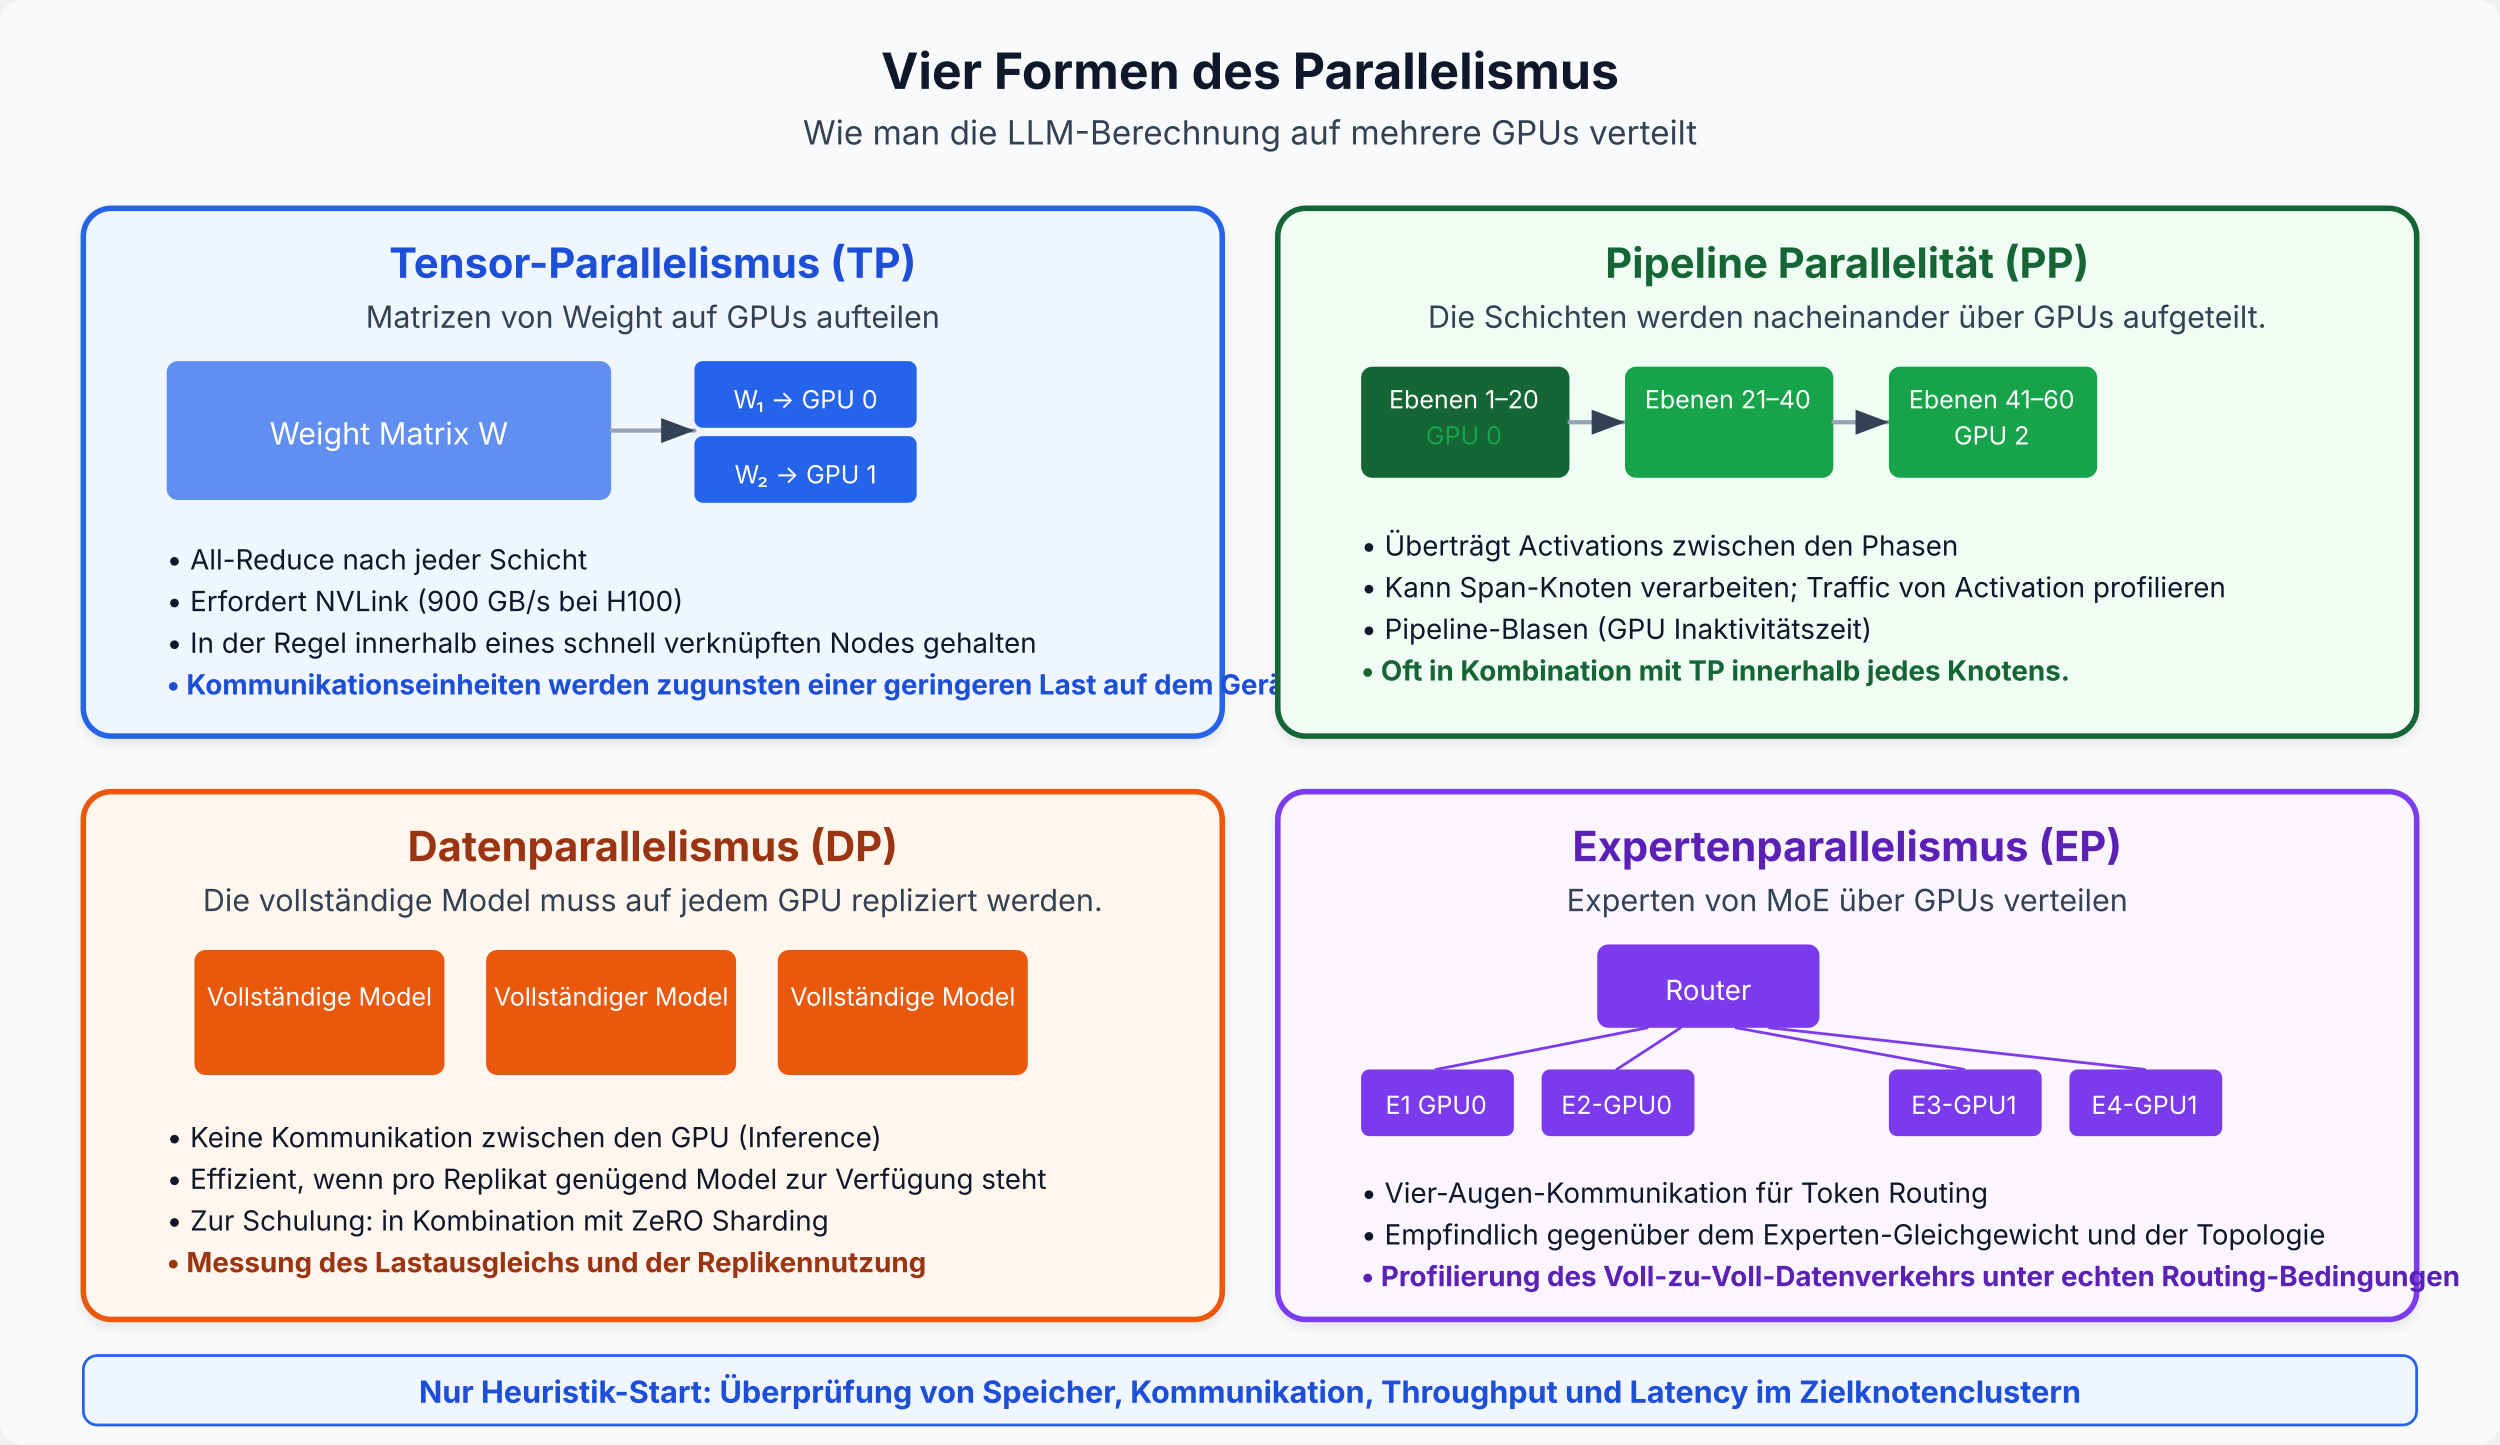
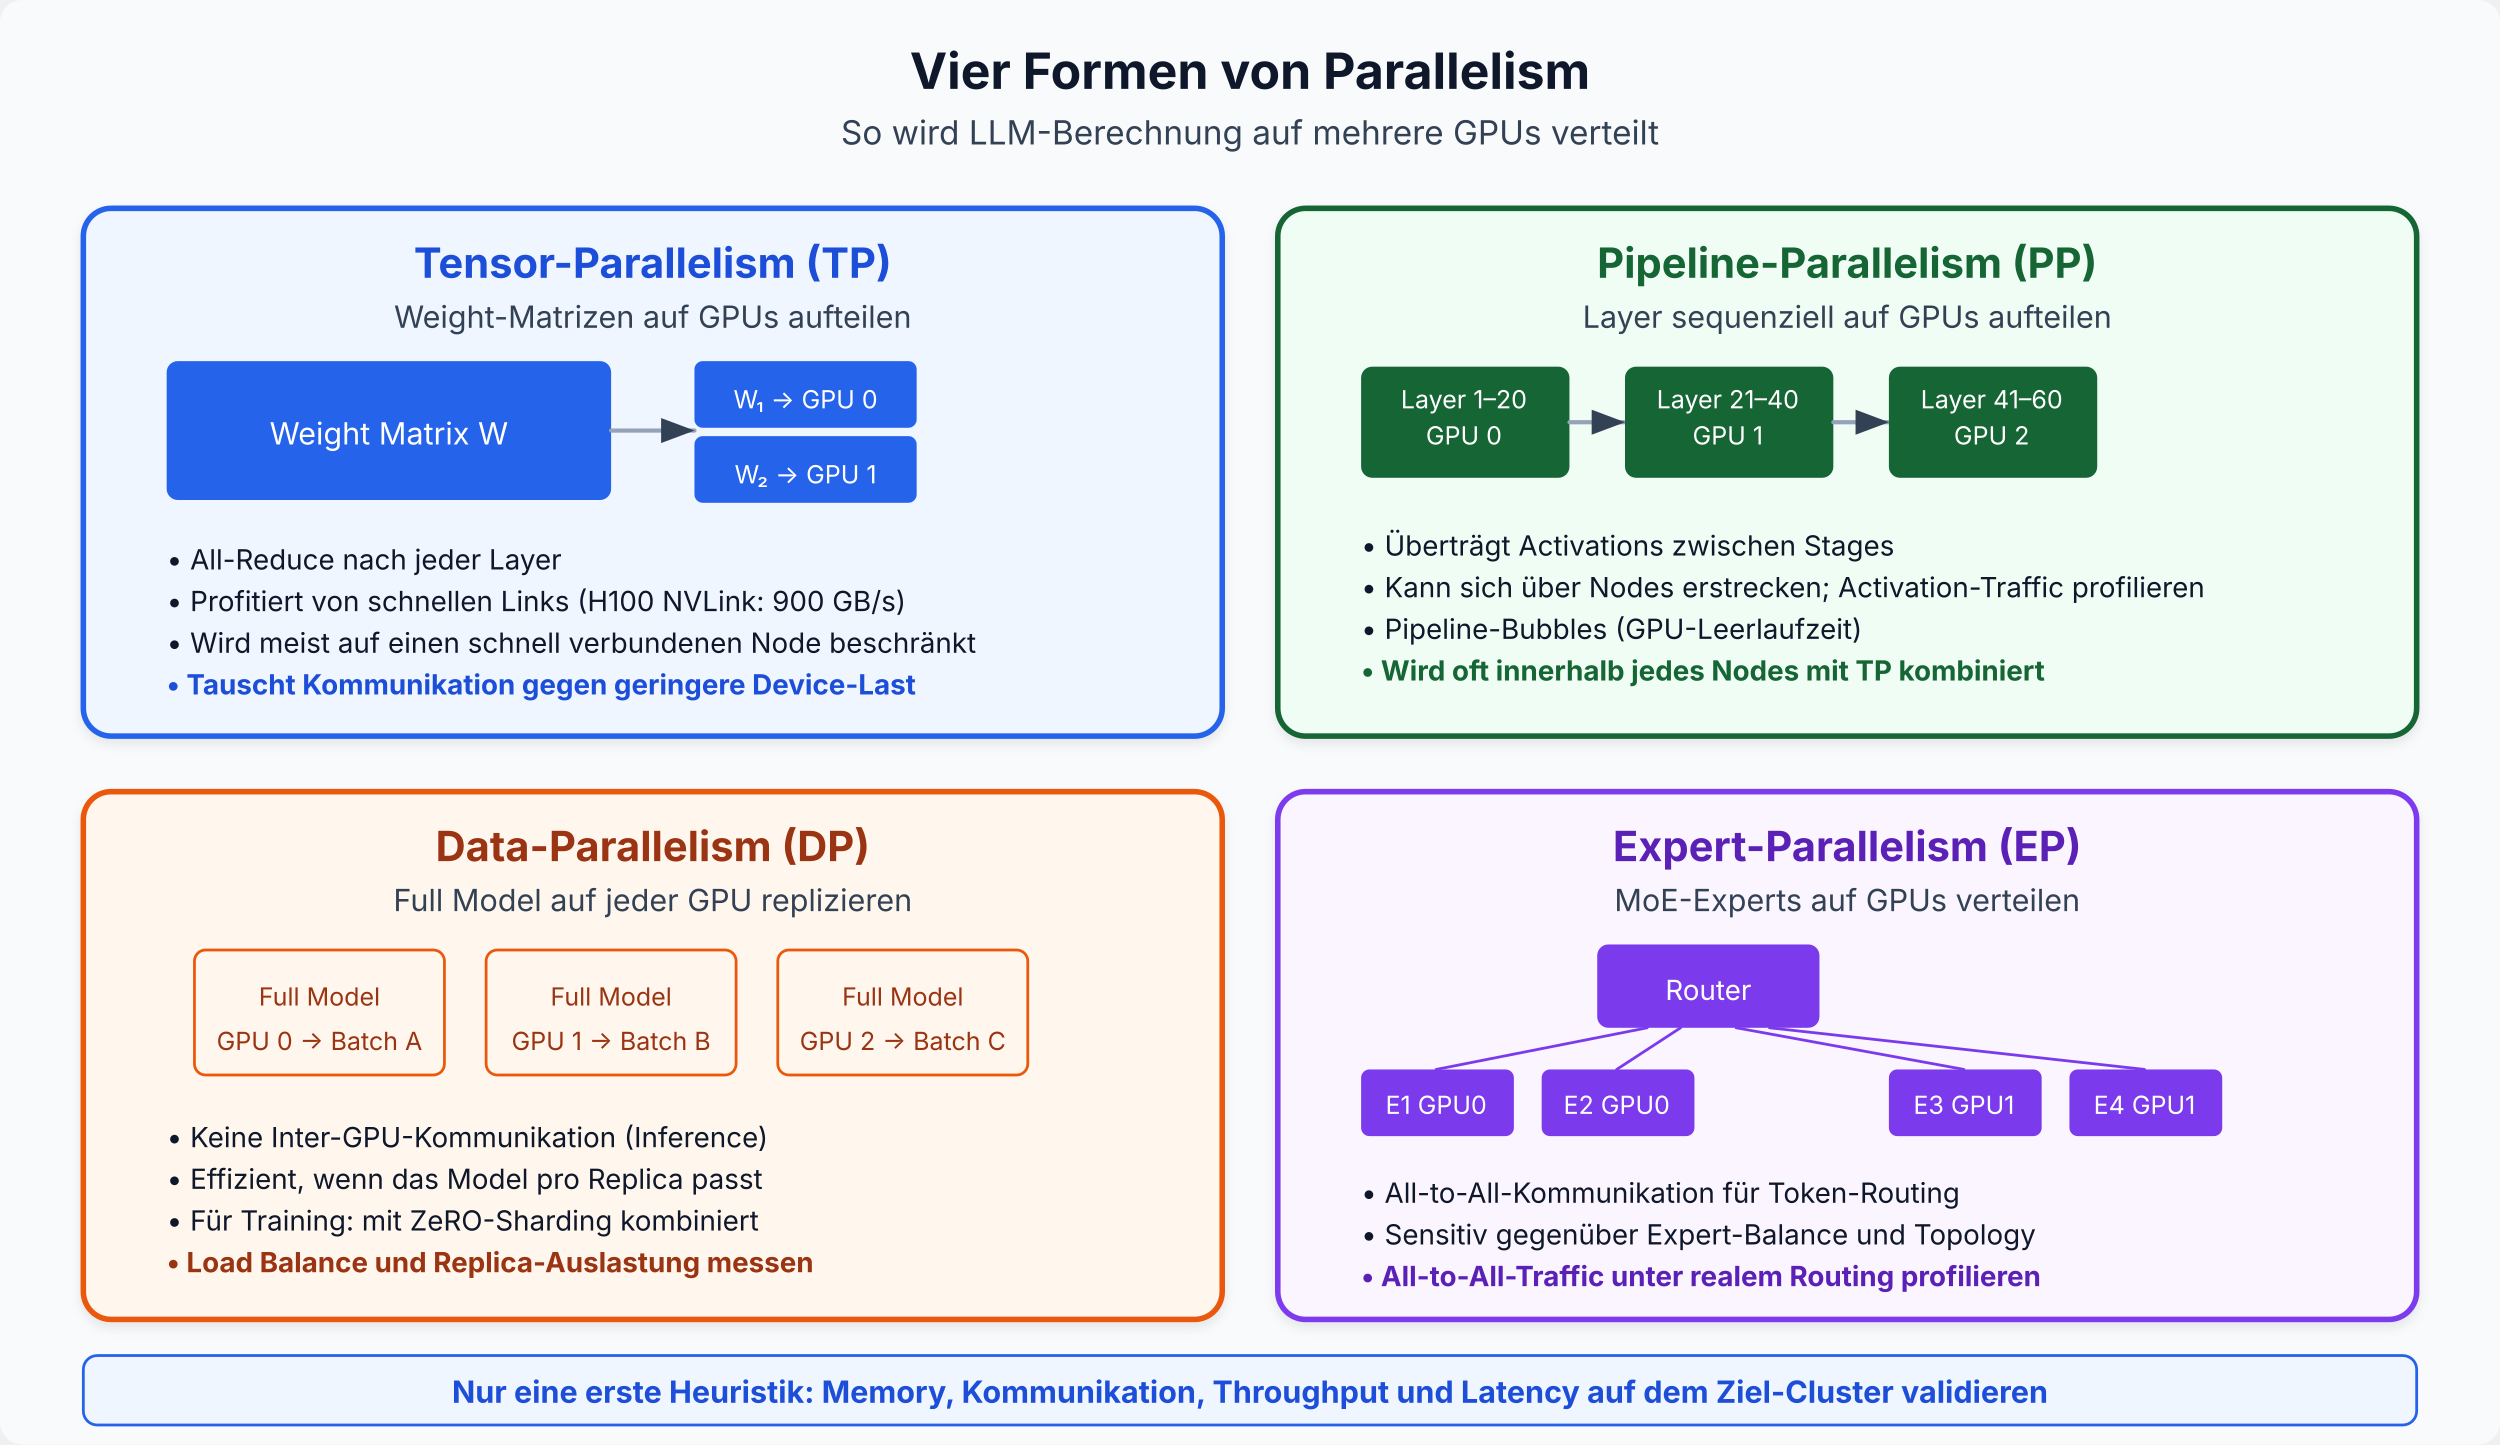
<svg xmlns="http://www.w3.org/2000/svg" viewBox="0 0 900 520" font-family="Inter, system-ui, sans-serif" role="img" aria-label="Parallelism Strategies" data-visual-system="evidence-plate-v1" preserveAspectRatio="xMidYMid meet" shape-rendering="geometricPrecision" text-rendering="geometricPrecision">
  <defs>
    <marker id="arrow4" markerWidth="8" markerHeight="6" refX="8" refY="3" orient="auto">
      <polygon points="0 0, 8 3, 0 6" fill="#334155" />
    </marker>
    <filter id="shadow4" x="-2%" y="-2%" width="104%" height="108%">
      <feDropShadow dx="0" dy="2" stdDeviation="2" flood-opacity="0.08" />
    </filter>
  </defs>
  <style data-visual-system="evidence-plate-v1">
    * { animation: none !important; }
    .anim-box, .bar, .bar-text, .seq-item, .t-box, .flow { opacity: 1 !important; transform: none !important; }
    path, line, polyline { stroke-linecap: round; stroke-linejoin: round; }
  </style>
  <rect width="900" height="520" fill="#f8fafc" rx="8" />
-   <text x="450" y="32" text-anchor="middle" font-size="18" font-weight="bold" fill="#0f172a">Vier Formen des Parallelismus</text>
-   <text x="450" y="52" text-anchor="middle" font-size="12" fill="#334155">Wie man die LLM-Berechnung auf mehrere GPUs verteilt</text>
+   <text x="450" y="32" text-anchor="middle" font-size="18" font-weight="bold" fill="#0f172a">Vier Formen von Parallelism</text>
+   <text x="450" y="52" text-anchor="middle" font-size="12" fill="#334155">So wird LLM-Berechnung auf mehrere GPUs verteilt</text>
  <rect x="30" y="75" width="410" height="190" rx="10" fill="#eff6ff" stroke="#2563eb" stroke-width="2" filter="url(#shadow4)" />
-   <text x="235" y="100" text-anchor="middle" font-size="15" font-weight="bold" fill="#1d4ed8">Tensor-Parallelismus (TP)</text>
-   <text x="235" y="118" text-anchor="middle" font-size="11" fill="#334155">Matrizen von Weight auf GPUs aufteilen</text>
-   <rect x="60" y="130" width="160" height="50" rx="4" fill="#2563eb" opacity="0.7" />
+   <text x="235" y="100" text-anchor="middle" font-size="15" font-weight="bold" fill="#1d4ed8">Tensor-Parallelism (TP)</text>
+   <text x="235" y="118" text-anchor="middle" font-size="11" fill="#334155">Weight-Matrizen auf GPUs aufteilen</text>
+   <rect x="60" y="130" width="160" height="50" rx="4" fill="#2563eb" />
  <text x="140" y="160" text-anchor="middle" font-size="11" fill="#ffffff">Weight Matrix W</text>
  <line x1="220" y1="155" x2="250" y2="155" stroke="#94a3b8" stroke-width="1.5" marker-end="url(#arrow4)" />
  <rect x="250" y="130" width="80" height="24" rx="3" fill="#2563eb" />
  <text x="290" y="147" text-anchor="middle" font-size="9" fill="#ffffff">W₁ → GPU 0</text>
  <rect x="250" y="157" width="80" height="24" rx="3" fill="#2563eb" />
  <text x="290" y="174" text-anchor="middle" font-size="9" fill="#ffffff">W₂ → GPU 1</text>
-   <text x="60" y="205" font-size="10" fill="#0f172a">• All-Reduce nach jeder Schicht</text>
-   <text x="60" y="220" font-size="10" fill="#0f172a">• Erfordert NVLink (900 GB/s bei H100)</text>
-   <text x="60" y="235" font-size="10" fill="#0f172a">• In der Regel innerhalb eines schnell verknüpften Nodes gehalten</text>
-   <text x="60" y="250" font-size="10" fill="#1d4ed8" font-weight="bold">• Kommunikationseinheiten werden zugunsten einer geringeren Last auf dem Gerät eingesetzt</text>
+   <text x="60" y="205" font-size="10" fill="#0f172a">• All-Reduce nach jeder Layer</text>
+   <text x="60" y="220" font-size="10" fill="#0f172a">• Profitiert von schnellen Links (H100 NVLink: 900 GB/s)</text>
+   <text x="60" y="235" font-size="10" fill="#0f172a">• Wird meist auf einen schnell verbundenen Node beschränkt</text>
+   <text x="60" y="250" font-size="10" fill="#1d4ed8" font-weight="bold">• Tauscht Kommunikation gegen geringere Device-Last</text>
  <rect x="460" y="75" width="410" height="190" rx="10" fill="#f0fdf4" stroke="#166534" stroke-width="2" filter="url(#shadow4)" />
-   <text x="665" y="100" text-anchor="middle" font-size="15" font-weight="bold" fill="#166534">Pipeline Parallelität (PP)</text>
-   <text x="665" y="118" text-anchor="middle" font-size="11" fill="#334155">Die Schichten werden nacheinander über GPUs aufgeteilt.</text>
+   <text x="665" y="100" text-anchor="middle" font-size="15" font-weight="bold" fill="#166534">Pipeline-Parallelism (PP)</text>
+   <text x="665" y="118" text-anchor="middle" font-size="11" fill="#334155">Layer sequenziell auf GPUs aufteilen</text>
  <rect x="490" y="132" width="75" height="40" rx="4" fill="#166534" />
-   <text x="527" y="147" text-anchor="middle" font-size="9" fill="#ffffff">Ebenen 1–20</text>
-   <text x="527" y="160" text-anchor="middle" font-size="9" fill="#16a34a">GPU 0</text>
+   <text x="527" y="147" text-anchor="middle" font-size="9" fill="#ffffff">Layer 1–20</text>
+   <text x="527" y="160" text-anchor="middle" font-size="9" fill="#ffffff">GPU 0</text>
  <line x1="565" y1="152" x2="585" y2="152" stroke="#94a3b8" stroke-width="1.5" marker-end="url(#arrow4)" />
-   <rect x="585" y="132" width="75" height="40" rx="4" fill="#16a34a" />
-   <text x="622" y="147" text-anchor="middle" font-size="9" fill="#ffffff">Ebenen 21–40</text>
-   <text x="622" y="160" text-anchor="middle" font-size="9" fill="#16a34a">GPU 1</text>
+   <rect x="585" y="132" width="75" height="40" rx="4" fill="#166534" />
+   <text x="622" y="147" text-anchor="middle" font-size="9" fill="#ffffff">Layer 21–40</text>
+   <text x="622" y="160" text-anchor="middle" font-size="9" fill="#ffffff">GPU 1</text>
  <line x1="660" y1="152" x2="680" y2="152" stroke="#94a3b8" stroke-width="1.5" marker-end="url(#arrow4)" />
-   <rect x="680" y="132" width="75" height="40" rx="4" fill="#16a34a" />
-   <text x="717" y="147" text-anchor="middle" font-size="9" fill="#ffffff">Ebenen 41–60</text>
+   <rect x="680" y="132" width="75" height="40" rx="4" fill="#166534" />
+   <text x="717" y="147" text-anchor="middle" font-size="9" fill="#ffffff">Layer 41–60</text>
  <text x="717" y="160" text-anchor="middle" font-size="9" fill="#ffffff">GPU 2</text>
-   <text x="490" y="200" font-size="10" fill="#0f172a">• Überträgt Activations zwischen den Phasen</text>
-   <text x="490" y="215" font-size="10" fill="#0f172a">• Kann Span-Knoten verarbeiten; Traffic von Activation profilieren</text>
-   <text x="490" y="230" font-size="10" fill="#0f172a">• Pipeline-Blasen (GPU Inaktivitätszeit)</text>
-   <text x="490" y="245" font-size="10" fill="#166534" font-weight="bold">• Oft in Kombination mit TP innerhalb jedes Knotens.</text>
+   <text x="490" y="200" font-size="10" fill="#0f172a">• Überträgt Activations zwischen Stages</text>
+   <text x="490" y="215" font-size="10" fill="#0f172a">• Kann sich über Nodes erstrecken; Activation-Traffic profilieren</text>
+   <text x="490" y="230" font-size="10" fill="#0f172a">• Pipeline-Bubbles (GPU-Leerlaufzeit)</text>
+   <text x="490" y="245" font-size="10" fill="#166534" font-weight="bold">• Wird oft innerhalb jedes Nodes mit TP kombiniert</text>
  <rect x="30" y="285" width="410" height="190" rx="10" fill="#fff7ed" stroke="#ea580c" stroke-width="2" filter="url(#shadow4)" />
-   <text x="235" y="310" text-anchor="middle" font-size="15" font-weight="bold" fill="#9a3412">Datenparallelismus (DP)</text>
-   <text x="235" y="328" text-anchor="middle" font-size="11" fill="#334155">Die vollständige Model muss auf jedem GPU repliziert werden.</text>
-   <rect x="70" y="342" width="90" height="45" rx="4" fill="#ea580c" />
-   <text x="115" y="362" text-anchor="middle" font-size="9" fill="#ffffff">Vollständige Model</text>
-   <text x="115" y="378" text-anchor="middle" font-size="9" fill="#ea580c">GPU 0 → Batch A</text>
-   <rect x="175" y="342" width="90" height="45" rx="4" fill="#ea580c" />
-   <text x="220" y="362" text-anchor="middle" font-size="9" fill="#ffffff">Vollständiger Model</text>
-   <text x="220" y="378" text-anchor="middle" font-size="9" fill="#ea580c">GPU 1 → Batch B</text>
-   <rect x="280" y="342" width="90" height="45" rx="4" fill="#ea580c" />
-   <text x="325" y="362" text-anchor="middle" font-size="9" fill="#ffffff">Vollständige Model</text>
-   <text x="325" y="378" text-anchor="middle" font-size="9" fill="#ea580c">GPU 2 → Batch C</text>
-   <text x="60" y="413" font-size="10" fill="#0f172a">• Keine Kommunikation zwischen den GPU (Inference)</text>
-   <text x="60" y="428" font-size="10" fill="#0f172a">• Effizient, wenn pro Replikat genügend Model zur Verfügung steht</text>
-   <text x="60" y="443" font-size="10" fill="#0f172a">• Zur Schulung: in Kombination mit ZeRO Sharding</text>
-   <text x="60" y="458" font-size="10" fill="#9a3412" font-weight="bold">• Messung des Lastausgleichs und der Replikennutzung</text>
+   <text x="235" y="310" text-anchor="middle" font-size="15" font-weight="bold" fill="#9a3412">Data-Parallelism (DP)</text>
+   <text x="235" y="328" text-anchor="middle" font-size="11" fill="#334155">Full Model auf jeder GPU replizieren</text>
+   <rect x="70" y="342" width="90" height="45" rx="4" fill="#fff7ed" stroke="#ea580c" />
+   <text x="115" y="362" text-anchor="middle" font-size="9" fill="#9a3412">Full Model</text>
+   <text x="115" y="378" text-anchor="middle" font-size="9" fill="#9a3412">GPU 0 → Batch A</text>
+   <rect x="175" y="342" width="90" height="45" rx="4" fill="#fff7ed" stroke="#ea580c" />
+   <text x="220" y="362" text-anchor="middle" font-size="9" fill="#9a3412">Full Model</text>
+   <text x="220" y="378" text-anchor="middle" font-size="9" fill="#9a3412">GPU 1 → Batch B</text>
+   <rect x="280" y="342" width="90" height="45" rx="4" fill="#fff7ed" stroke="#ea580c" />
+   <text x="325" y="362" text-anchor="middle" font-size="9" fill="#9a3412">Full Model</text>
+   <text x="325" y="378" text-anchor="middle" font-size="9" fill="#9a3412">GPU 2 → Batch C</text>
+   <text x="60" y="413" font-size="10" fill="#0f172a">• Keine Inter-GPU-Kommunikation (Inference)</text>
+   <text x="60" y="428" font-size="10" fill="#0f172a">• Effizient, wenn das Model pro Replica passt</text>
+   <text x="60" y="443" font-size="10" fill="#0f172a">• Für Training: mit ZeRO-Sharding kombiniert</text>
+   <text x="60" y="458" font-size="10" fill="#9a3412" font-weight="bold">• Load Balance und Replica-Auslastung messen</text>
  <rect x="460" y="285" width="410" height="190" rx="10" fill="#faf5ff" stroke="#7c3aed" stroke-width="2" filter="url(#shadow4)" />
-   <text x="665" y="310" text-anchor="middle" font-size="15" font-weight="bold" fill="#5b21b6">Expertenparallelismus (EP)</text>
-   <text x="665" y="328" text-anchor="middle" font-size="11" fill="#334155">Experten von MoE über GPUs verteilen</text>
+   <text x="665" y="310" text-anchor="middle" font-size="15" font-weight="bold" fill="#5b21b6">Expert-Parallelism (EP)</text>
+   <text x="665" y="328" text-anchor="middle" font-size="11" fill="#334155">MoE-Experts auf GPUs verteilen</text>
  <rect x="575" y="340" width="80" height="30" rx="4" fill="#7c3aed" />
  <text x="615" y="360" text-anchor="middle" font-size="10" fill="#ffffff">Router</text>
  <line x1="593" y1="370" x2="517" y2="385" stroke="#7c3aed" stroke-width="1" />
  <line x1="605" y1="370" x2="582" y2="385" stroke="#7c3aed" stroke-width="1" />
  <line x1="625" y1="370" x2="707" y2="385" stroke="#7c3aed" stroke-width="1" />
  <line x1="637" y1="370" x2="772" y2="385" stroke="#7c3aed" stroke-width="1" />
  <rect x="490" y="385" width="55" height="24" rx="3" fill="#7c3aed" />
  <text x="517" y="401" text-anchor="middle" font-size="9" fill="#ffffff">E1 GPU0</text>
  <rect x="555" y="385" width="55" height="24" rx="3" fill="#7c3aed" />
-   <text x="582" y="401" text-anchor="middle" font-size="9" fill="#ffffff">E2-GPU0</text>
+   <text x="582" y="401" text-anchor="middle" font-size="9" fill="#ffffff">E2 GPU0</text>
  <rect x="680" y="385" width="55" height="24" rx="3" fill="#7c3aed" />
-   <text x="707" y="401" text-anchor="middle" font-size="9" fill="#ffffff">E3-GPU1</text>
+   <text x="707" y="401" text-anchor="middle" font-size="9" fill="#ffffff">E3 GPU1</text>
  <rect x="745" y="385" width="55" height="24" rx="3" fill="#7c3aed" />
-   <text x="772" y="401" text-anchor="middle" font-size="9" fill="#ffffff">E4-GPU1</text>
-   <text x="490" y="433" font-size="10" fill="#0f172a">• Vier-Augen-Kommunikation für Token Routing</text>
-   <text x="490" y="448" font-size="10" fill="#0f172a">• Empfindlich gegenüber dem Experten-Gleichgewicht und der Topologie</text>
-   <text x="490" y="463" font-size="10" fill="#5b21b6" font-weight="bold">• Profilierung des Voll-zu-Voll-Datenverkehrs unter echten Routing-Bedingungen</text>
+   <text x="772" y="401" text-anchor="middle" font-size="9" fill="#ffffff">E4 GPU1</text>
+   <text x="490" y="433" font-size="10" fill="#0f172a">• All-to-All-Kommunikation für Token-Routing</text>
+   <text x="490" y="448" font-size="10" fill="#0f172a">• Sensitiv gegenüber Expert-Balance und Topology</text>
+   <text x="490" y="463" font-size="10" fill="#5b21b6" font-weight="bold">• All-to-All-Traffic unter realem Routing profilieren</text>
  <rect x="30" y="488" width="840" height="25" rx="5" fill="#eff6ff" stroke="#2563eb" stroke-width="1" />
-   <text x="450" y="505" text-anchor="middle" font-size="11" fill="#1d4ed8" font-weight="bold">Nur Heuristik-Start: Überprüfung von Speicher, Kommunikation, Throughput und Latency im Zielknotenclustern</text>
+   <text x="450" y="505" text-anchor="middle" font-size="11" fill="#1d4ed8" font-weight="bold">Nur eine erste Heuristik: Memory, Kommunikation, Throughput und Latency auf dem Ziel-Cluster validieren</text>
</svg>
